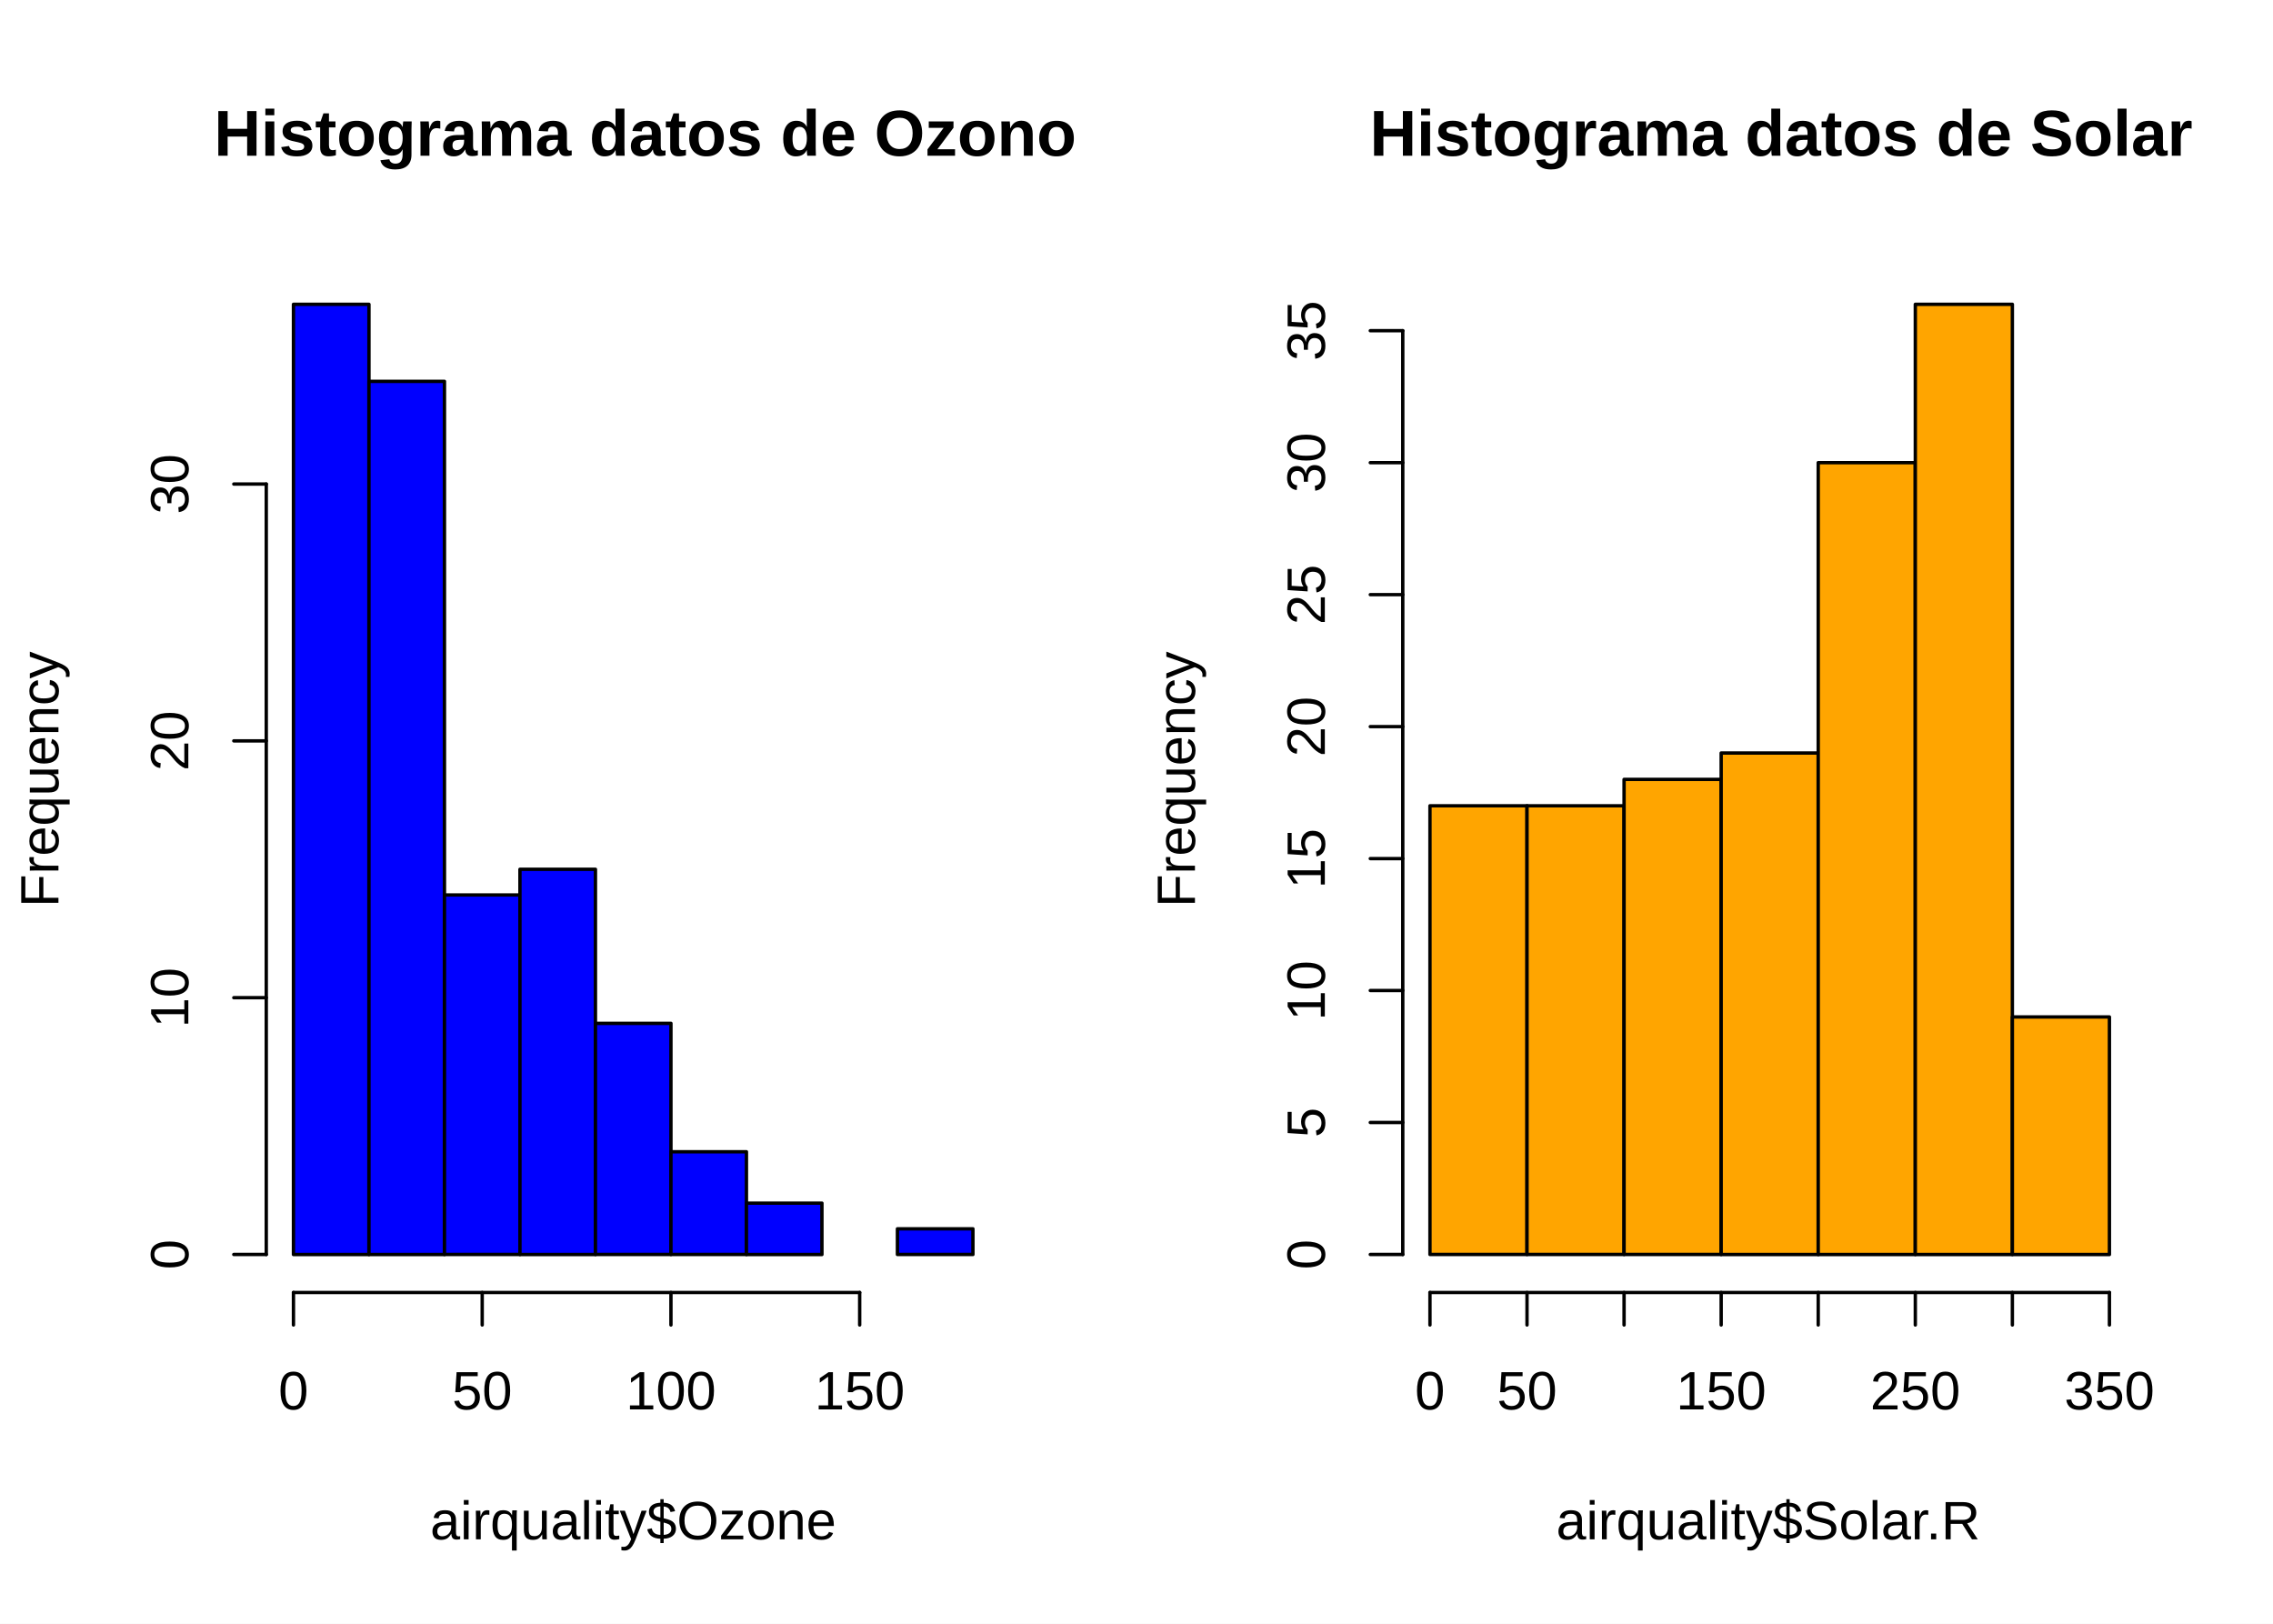
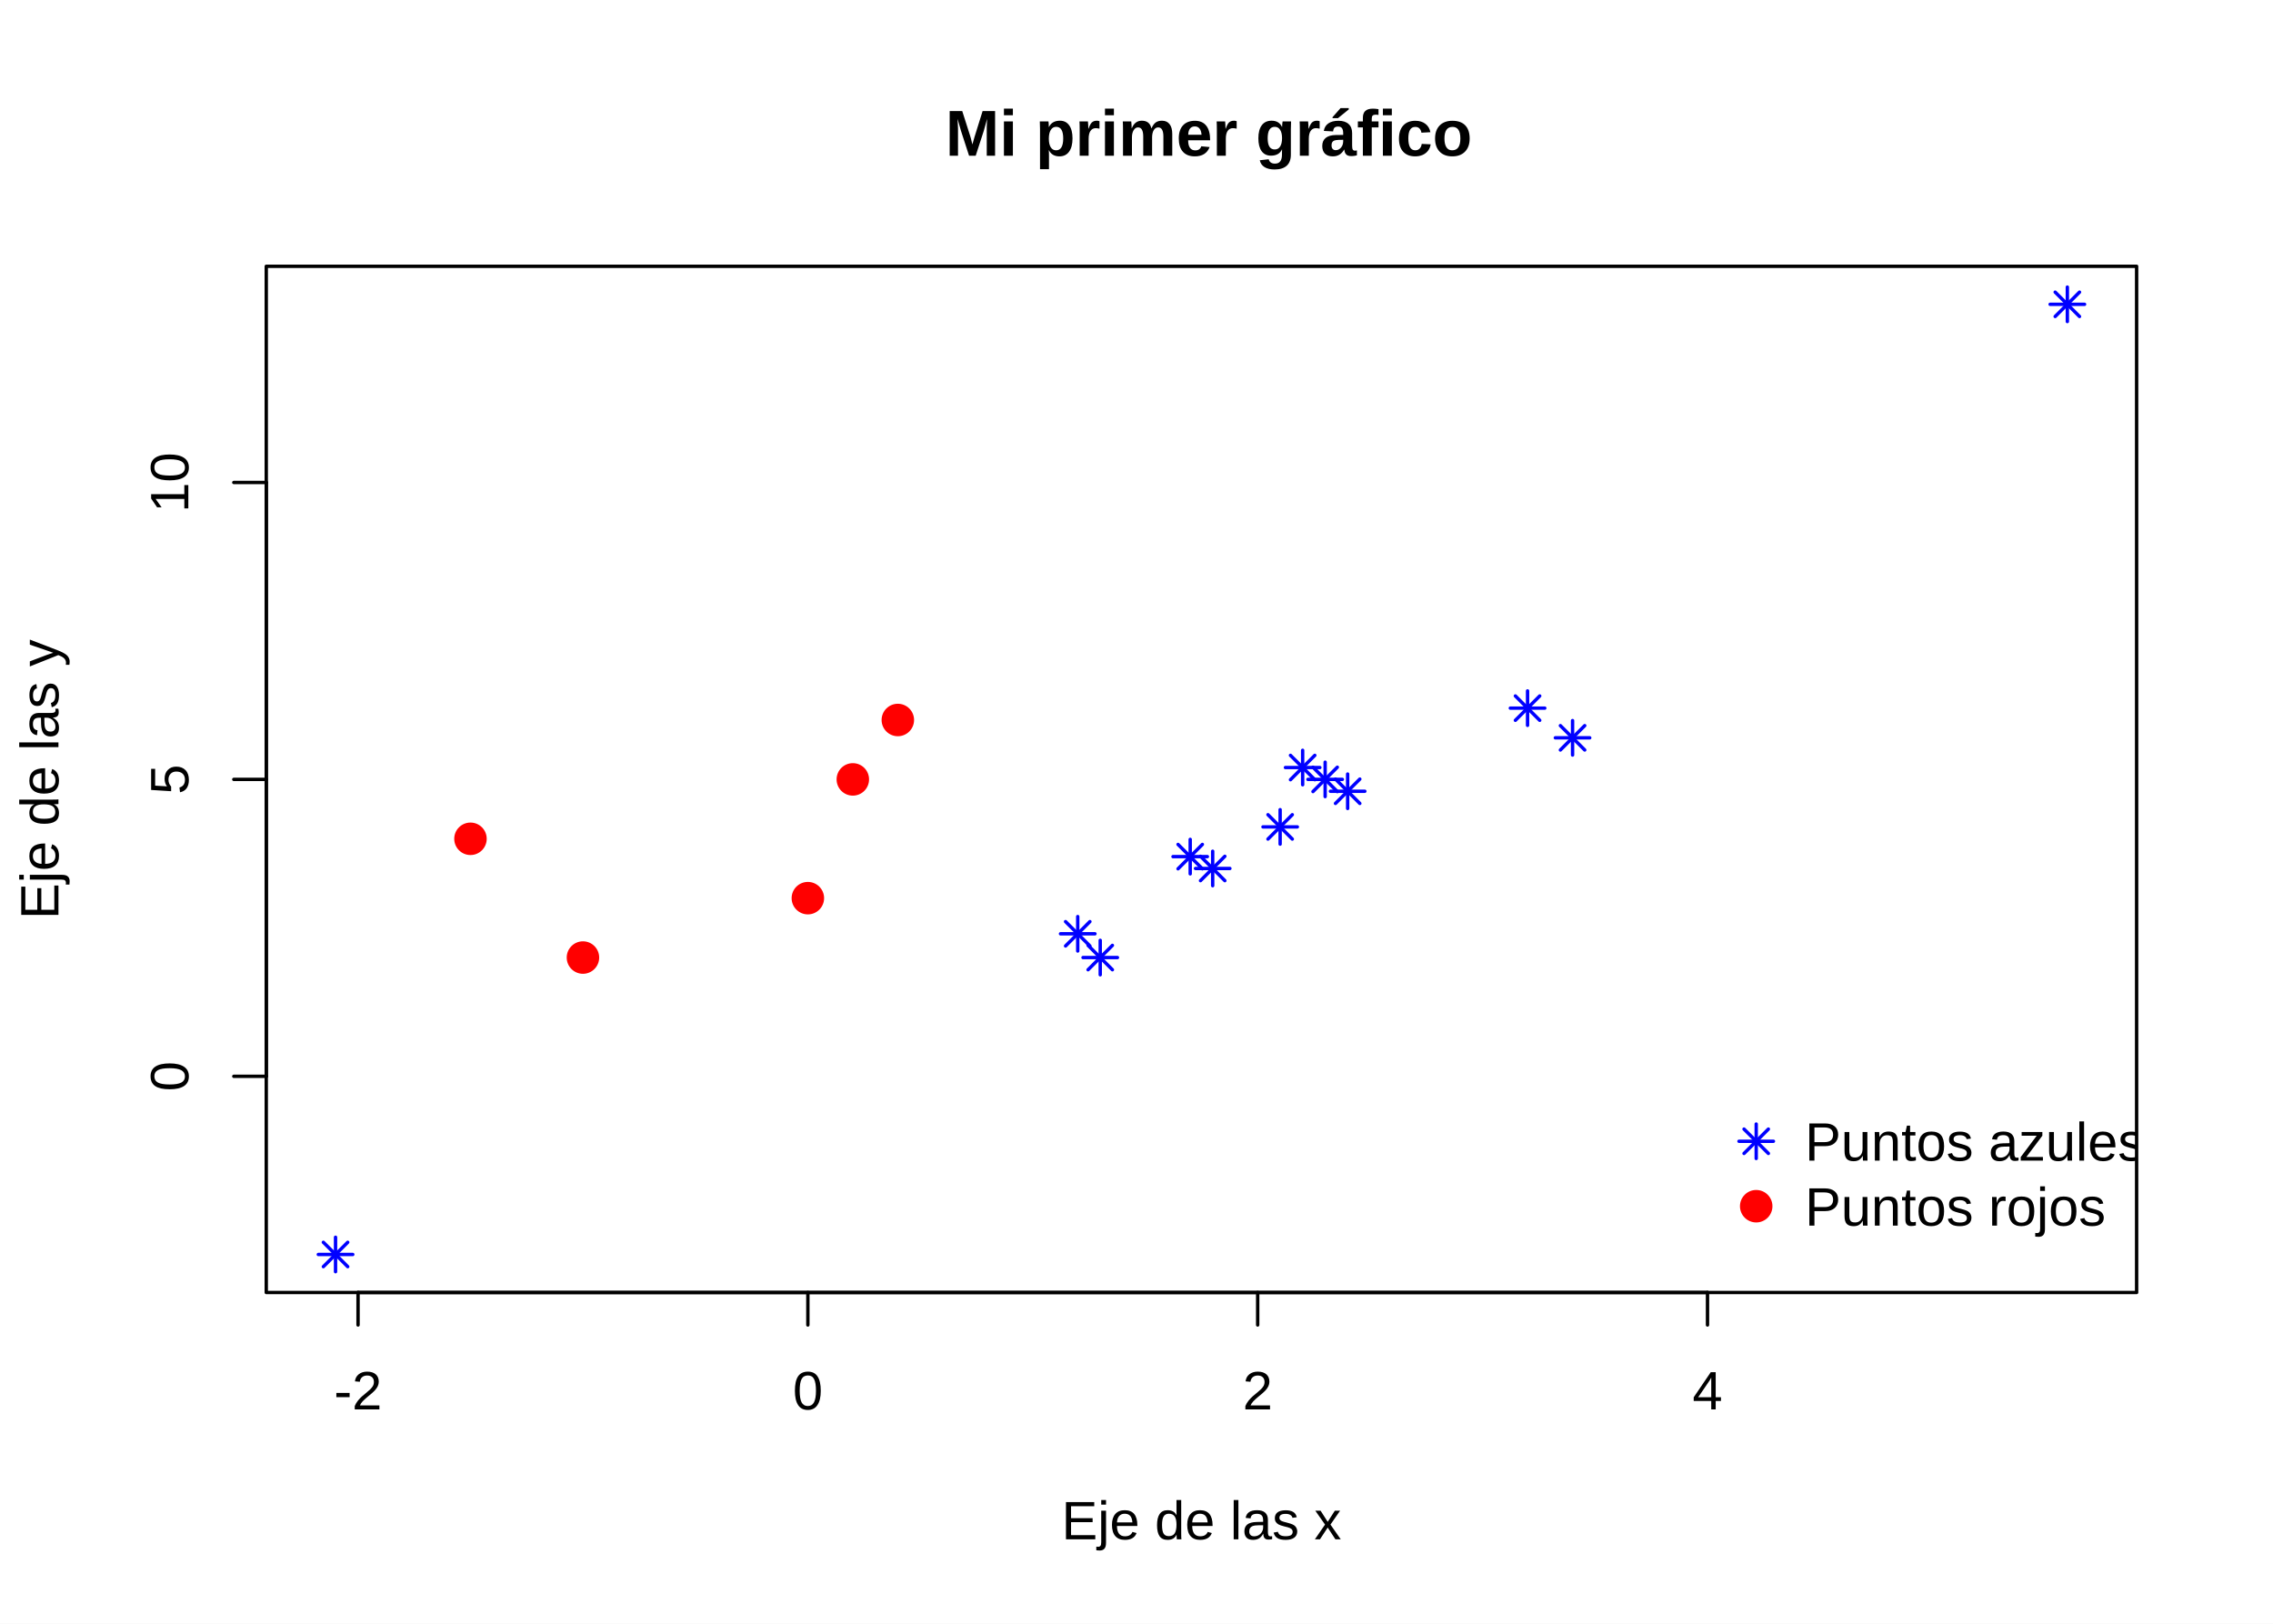
<svg xmlns="http://www.w3.org/2000/svg" viewBox="0 0 504.00 360.00">
  <defs>
    <style type="text/css">
    line, polyline, path, rect, circle {
      fill: none;
      stroke: #000000;
      stroke-linecap: round;
      stroke-linejoin: round;
      stroke-miterlimit: 10.00;
    }
  </style>
  </defs>
  <rect width="100%" height="100%" style="stroke: none; fill: #FFFFFF;" />
  <defs>
-     <clipPath id="cpMHwyNTJ8MzYwfDA=">
-       <rect x="0.00" y="0.00" width="252.00" height="360.00" />
+     <clipPath id="cpNTkuMDR8NDczLjc2fDI4Ni41Nnw1OS4wNA==">
+       <rect x="59.04" y="59.04" width="414.72" height="227.52" />
    </clipPath>
  </defs>
-   <g clip-path="url(#cpMHwyNTJ8MzYwfDA=)">
-     <text x="47.44" y="34.53" style="font-size: 14.40px; font-weight: bold; font-family: Arial;" textLength="185.91px" lengthAdjust="spacingAndGlyphs">Histograma datos de Ozono</text>
-   </g>
-   <g clip-path="url(#cpMHwyNTJ8MzYwfDA=)">
-     <text x="95.37" y="341.28" style="font-size: 12.00px; font-family: Arial;" textLength="90.05px" lengthAdjust="spacingAndGlyphs">airquality$Ozone</text>
-   </g>
-   <g clip-path="url(#cpMHwyNTJ8MzYwfDA=)">
-     <text transform="translate(12.96,201.15) rotate(-90)" style="font-size: 12.00px; font-family: Arial;" textLength="56.70px" lengthAdjust="spacingAndGlyphs">Frequency</text>
-   </g>
+   <line x1="236.27" y1="209.73" x2="241.67" y2="204.33" style="stroke-width: 0.75; stroke: #0000FF;" clip-path="url(#cpNTkuMDR8NDczLjc2fDI4Ni41Nnw1OS4wNA==)" />
+   <line x1="236.27" y1="204.33" x2="241.67" y2="209.73" style="stroke-width: 0.75; stroke: #0000FF;" clip-path="url(#cpNTkuMDR8NDczLjc2fDI4Ni41Nnw1OS4wNA==)" />
+   <line x1="235.15" y1="207.03" x2="242.79" y2="207.03" style="stroke-width: 0.75; stroke: #0000FF;" clip-path="url(#cpNTkuMDR8NDczLjc2fDI4Ni41Nnw1OS4wNA==)" />
+   <line x1="238.97" y1="210.85" x2="238.97" y2="203.21" style="stroke-width: 0.75; stroke: #0000FF;" clip-path="url(#cpNTkuMDR8NDczLjc2fDI4Ni41Nnw1OS4wNA==)" />
+   <line x1="345.99" y1="166.28" x2="351.39" y2="160.88" style="stroke-width: 0.75; stroke: #0000FF;" clip-path="url(#cpNTkuMDR8NDczLjc2fDI4Ni41Nnw1OS4wNA==)" />
+   <line x1="345.99" y1="160.88" x2="351.39" y2="166.28" style="stroke-width: 0.75; stroke: #0000FF;" clip-path="url(#cpNTkuMDR8NDczLjc2fDI4Ni41Nnw1OS4wNA==)" />
+   <line x1="344.87" y1="163.58" x2="352.50" y2="163.58" style="stroke-width: 0.75; stroke: #0000FF;" clip-path="url(#cpNTkuMDR8NDczLjc2fDI4Ni41Nnw1OS4wNA==)" />
+   <line x1="348.69" y1="167.40" x2="348.69" y2="159.76" style="stroke-width: 0.75; stroke: #0000FF;" clip-path="url(#cpNTkuMDR8NDczLjc2fDI4Ni41Nnw1OS4wNA==)" />
+   <line x1="241.26" y1="215.00" x2="246.66" y2="209.60" style="stroke-width: 0.75; stroke: #0000FF;" clip-path="url(#cpNTkuMDR8NDczLjc2fDI4Ni41Nnw1OS4wNA==)" />
+   <line x1="241.26" y1="209.60" x2="246.66" y2="215.00" style="stroke-width: 0.75; stroke: #0000FF;" clip-path="url(#cpNTkuMDR8NDczLjc2fDI4Ni41Nnw1OS4wNA==)" />
+   <line x1="240.14" y1="212.30" x2="247.78" y2="212.30" style="stroke-width: 0.75; stroke: #0000FF;" clip-path="url(#cpNTkuMDR8NDczLjc2fDI4Ni41Nnw1OS4wNA==)" />
+   <line x1="243.96" y1="216.12" x2="243.96" y2="208.48" style="stroke-width: 0.75; stroke: #0000FF;" clip-path="url(#cpNTkuMDR8NDczLjc2fDI4Ni41Nnw1OS4wNA==)" />
+   <line x1="71.70" y1="280.83" x2="77.10" y2="275.43" style="stroke-width: 0.75; stroke: #0000FF;" clip-path="url(#cpNTkuMDR8NDczLjc2fDI4Ni41Nnw1OS4wNA==)" />
+   <line x1="71.70" y1="275.43" x2="77.10" y2="280.83" style="stroke-width: 0.75; stroke: #0000FF;" clip-path="url(#cpNTkuMDR8NDczLjc2fDI4Ni41Nnw1OS4wNA==)" />
+   <line x1="70.58" y1="278.13" x2="78.22" y2="278.13" style="stroke-width: 0.75; stroke: #0000FF;" clip-path="url(#cpNTkuMDR8NDczLjc2fDI4Ni41Nnw1OS4wNA==)" />
+   <line x1="74.40" y1="281.95" x2="74.40" y2="274.31" style="stroke-width: 0.75; stroke: #0000FF;" clip-path="url(#cpNTkuMDR8NDczLjc2fDI4Ni41Nnw1OS4wNA==)" />
+   <line x1="455.70" y1="70.17" x2="461.10" y2="64.77" style="stroke-width: 0.75; stroke: #0000FF;" clip-path="url(#cpNTkuMDR8NDczLjc2fDI4Ni41Nnw1OS4wNA==)" />
+   <line x1="455.70" y1="64.77" x2="461.10" y2="70.17" style="stroke-width: 0.75; stroke: #0000FF;" clip-path="url(#cpNTkuMDR8NDczLjc2fDI4Ni41Nnw1OS4wNA==)" />
+   <line x1="454.58" y1="67.47" x2="462.22" y2="67.47" style="stroke-width: 0.75; stroke: #0000FF;" clip-path="url(#cpNTkuMDR8NDczLjc2fDI4Ni41Nnw1OS4wNA==)" />
+   <line x1="458.40" y1="71.29" x2="458.40" y2="63.65" style="stroke-width: 0.75; stroke: #0000FF;" clip-path="url(#cpNTkuMDR8NDczLjc2fDI4Ni41Nnw1OS4wNA==)" />
+   <line x1="291.13" y1="175.50" x2="296.53" y2="170.10" style="stroke-width: 0.75; stroke: #0000FF;" clip-path="url(#cpNTkuMDR8NDczLjc2fDI4Ni41Nnw1OS4wNA==)" />
+   <line x1="291.13" y1="170.10" x2="296.53" y2="175.50" style="stroke-width: 0.75; stroke: #0000FF;" clip-path="url(#cpNTkuMDR8NDczLjc2fDI4Ni41Nnw1OS4wNA==)" />
+   <line x1="290.01" y1="172.80" x2="297.65" y2="172.80" style="stroke-width: 0.75; stroke: #0000FF;" clip-path="url(#cpNTkuMDR8NDczLjc2fDI4Ni41Nnw1OS4wNA==)" />
+   <line x1="293.83" y1="176.62" x2="293.83" y2="168.98" style="stroke-width: 0.75; stroke: #0000FF;" clip-path="url(#cpNTkuMDR8NDczLjc2fDI4Ni41Nnw1OS4wNA==)" />
+   <line x1="336.01" y1="159.70" x2="341.41" y2="154.30" style="stroke-width: 0.75; stroke: #0000FF;" clip-path="url(#cpNTkuMDR8NDczLjc2fDI4Ni41Nnw1OS4wNA==)" />
+   <line x1="336.01" y1="154.30" x2="341.41" y2="159.70" style="stroke-width: 0.75; stroke: #0000FF;" clip-path="url(#cpNTkuMDR8NDczLjc2fDI4Ni41Nnw1OS4wNA==)" />
+   <line x1="334.89" y1="157.00" x2="342.53" y2="157.00" style="stroke-width: 0.75; stroke: #0000FF;" clip-path="url(#cpNTkuMDR8NDczLjc2fDI4Ni41Nnw1OS4wNA==)" />
+   <line x1="338.71" y1="160.82" x2="338.71" y2="153.18" style="stroke-width: 0.75; stroke: #0000FF;" clip-path="url(#cpNTkuMDR8NDczLjc2fDI4Ni41Nnw1OS4wNA==)" />
+   <line x1="296.12" y1="178.13" x2="301.52" y2="172.73" style="stroke-width: 0.75; stroke: #0000FF;" clip-path="url(#cpNTkuMDR8NDczLjc2fDI4Ni41Nnw1OS4wNA==)" />
+   <line x1="296.12" y1="172.73" x2="301.52" y2="178.13" style="stroke-width: 0.75; stroke: #0000FF;" clip-path="url(#cpNTkuMDR8NDczLjc2fDI4Ni41Nnw1OS4wNA==)" />
+   <line x1="295.00" y1="175.43" x2="302.63" y2="175.43" style="stroke-width: 0.75; stroke: #0000FF;" clip-path="url(#cpNTkuMDR8NDczLjc2fDI4Ni41Nnw1OS4wNA==)" />
+   <line x1="298.82" y1="179.25" x2="298.82" y2="171.61" style="stroke-width: 0.75; stroke: #0000FF;" clip-path="url(#cpNTkuMDR8NDczLjc2fDI4Ni41Nnw1OS4wNA==)" />
+   <line x1="281.15" y1="186.03" x2="286.55" y2="180.63" style="stroke-width: 0.75; stroke: #0000FF;" clip-path="url(#cpNTkuMDR8NDczLjc2fDI4Ni41Nnw1OS4wNA==)" />
+   <line x1="281.15" y1="180.63" x2="286.55" y2="186.03" style="stroke-width: 0.75; stroke: #0000FF;" clip-path="url(#cpNTkuMDR8NDczLjc2fDI4Ni41Nnw1OS4wNA==)" />
+   <line x1="280.04" y1="183.33" x2="287.67" y2="183.33" style="stroke-width: 0.75; stroke: #0000FF;" clip-path="url(#cpNTkuMDR8NDczLjc2fDI4Ni41Nnw1OS4wNA==)" />
+   <line x1="283.85" y1="187.15" x2="283.85" y2="179.51" style="stroke-width: 0.75; stroke: #0000FF;" clip-path="url(#cpNTkuMDR8NDczLjc2fDI4Ni41Nnw1OS4wNA==)" />
+   <line x1="266.19" y1="195.25" x2="271.59" y2="189.85" style="stroke-width: 0.75; stroke: #0000FF;" clip-path="url(#cpNTkuMDR8NDczLjc2fDI4Ni41Nnw1OS4wNA==)" />
+   <line x1="266.19" y1="189.85" x2="271.59" y2="195.25" style="stroke-width: 0.75; stroke: #0000FF;" clip-path="url(#cpNTkuMDR8NDczLjc2fDI4Ni41Nnw1OS4wNA==)" />
+   <line x1="265.08" y1="192.55" x2="272.71" y2="192.55" style="stroke-width: 0.75; stroke: #0000FF;" clip-path="url(#cpNTkuMDR8NDczLjc2fDI4Ni41Nnw1OS4wNA==)" />
+   <line x1="268.89" y1="196.37" x2="268.89" y2="188.73" style="stroke-width: 0.75; stroke: #0000FF;" clip-path="url(#cpNTkuMDR8NDczLjc2fDI4Ni41Nnw1OS4wNA==)" />
+   <line x1="261.21" y1="192.62" x2="266.61" y2="187.22" style="stroke-width: 0.75; stroke: #0000FF;" clip-path="url(#cpNTkuMDR8NDczLjc2fDI4Ni41Nnw1OS4wNA==)" />
+   <line x1="261.21" y1="187.22" x2="266.61" y2="192.62" style="stroke-width: 0.75; stroke: #0000FF;" clip-path="url(#cpNTkuMDR8NDczLjc2fDI4Ni41Nnw1OS4wNA==)" />
+   <line x1="260.09" y1="189.92" x2="267.72" y2="189.92" style="stroke-width: 0.75; stroke: #0000FF;" clip-path="url(#cpNTkuMDR8NDczLjc2fDI4Ni41Nnw1OS4wNA==)" />
+   <line x1="263.91" y1="193.74" x2="263.91" y2="186.10" style="stroke-width: 0.75; stroke: #0000FF;" clip-path="url(#cpNTkuMDR8NDczLjc2fDI4Ni41Nnw1OS4wNA==)" />
+   <line x1="286.14" y1="172.87" x2="291.54" y2="167.47" style="stroke-width: 0.75; stroke: #0000FF;" clip-path="url(#cpNTkuMDR8NDczLjc2fDI4Ni41Nnw1OS4wNA==)" />
+   <line x1="286.14" y1="167.47" x2="291.54" y2="172.87" style="stroke-width: 0.75; stroke: #0000FF;" clip-path="url(#cpNTkuMDR8NDczLjc2fDI4Ni41Nnw1OS4wNA==)" />
+   <line x1="285.02" y1="170.17" x2="292.66" y2="170.17" style="stroke-width: 0.75; stroke: #0000FF;" clip-path="url(#cpNTkuMDR8NDczLjc2fDI4Ni41Nnw1OS4wNA==)" />
+   <line x1="288.84" y1="173.99" x2="288.84" y2="166.35" style="stroke-width: 0.75; stroke: #0000FF;" clip-path="url(#cpNTkuMDR8NDczLjc2fDI4Ni41Nnw1OS4wNA==)" />
  <defs>
    <clipPath id="cpMHw1MDR8MzYwfDA=">
      <rect x="0.00" y="0.00" width="504.00" height="360.00" />
    </clipPath>
  </defs>
-   <line x1="65.07" y1="286.56" x2="190.62" y2="286.56" style="stroke-width: 0.75;" clip-path="url(#cpMHw1MDR8MzYwfDA=)" />
-   <line x1="65.07" y1="286.56" x2="65.07" y2="293.76" style="stroke-width: 0.75;" clip-path="url(#cpMHw1MDR8MzYwfDA=)" />
-   <line x1="106.92" y1="286.56" x2="106.92" y2="293.76" style="stroke-width: 0.75;" clip-path="url(#cpMHw1MDR8MzYwfDA=)" />
-   <line x1="148.77" y1="286.56" x2="148.77" y2="293.76" style="stroke-width: 0.75;" clip-path="url(#cpMHw1MDR8MzYwfDA=)" />
-   <line x1="190.62" y1="286.56" x2="190.62" y2="293.76" style="stroke-width: 0.75;" clip-path="url(#cpMHw1MDR8MzYwfDA=)" />
+   <line x1="79.39" y1="286.56" x2="378.61" y2="286.56" style="stroke-width: 0.75;" clip-path="url(#cpMHw1MDR8MzYwfDA=)" />
+   <line x1="79.39" y1="286.56" x2="79.39" y2="293.76" style="stroke-width: 0.75;" clip-path="url(#cpMHw1MDR8MzYwfDA=)" />
+   <line x1="179.13" y1="286.56" x2="179.13" y2="293.76" style="stroke-width: 0.75;" clip-path="url(#cpMHw1MDR8MzYwfDA=)" />
+   <line x1="278.87" y1="286.56" x2="278.87" y2="293.76" style="stroke-width: 0.75;" clip-path="url(#cpMHw1MDR8MzYwfDA=)" />
+   <line x1="378.61" y1="286.56" x2="378.61" y2="293.76" style="stroke-width: 0.75;" clip-path="url(#cpMHw1MDR8MzYwfDA=)" />
  <g clip-path="url(#cpMHw1MDR8MzYwfDA=)">
-     <text x="61.73" y="312.48" style="font-size: 12.00px; font-family: Arial;" textLength="6.67px" lengthAdjust="spacingAndGlyphs">0</text>
+     <text x="74.05" y="312.48" style="font-size: 12.00px; font-family: Arial;" textLength="10.67px" lengthAdjust="spacingAndGlyphs">-2</text>
  </g>
  <g clip-path="url(#cpMHw1MDR8MzYwfDA=)">
-     <text x="100.24" y="312.48" style="font-size: 12.00px; font-family: Arial;" textLength="13.35px" lengthAdjust="spacingAndGlyphs">50</text>
+     <text x="175.79" y="312.48" style="font-size: 12.00px; font-family: Arial;" textLength="6.67px" lengthAdjust="spacingAndGlyphs">0</text>
  </g>
  <g clip-path="url(#cpMHw1MDR8MzYwfDA=)">
-     <text x="138.76" y="312.48" style="font-size: 12.00px; font-family: Arial;" textLength="20.02px" lengthAdjust="spacingAndGlyphs">100</text>
+     <text x="275.53" y="312.48" style="font-size: 12.00px; font-family: Arial;" textLength="6.67px" lengthAdjust="spacingAndGlyphs">2</text>
  </g>
  <g clip-path="url(#cpMHw1MDR8MzYwfDA=)">
-     <text x="180.61" y="312.48" style="font-size: 12.00px; font-family: Arial;" textLength="20.02px" lengthAdjust="spacingAndGlyphs">150</text>
+     <text x="375.27" y="312.48" style="font-size: 12.00px; font-family: Arial;" textLength="6.67px" lengthAdjust="spacingAndGlyphs">4</text>
  </g>
-   <line x1="59.04" y1="278.13" x2="59.04" y2="107.32" style="stroke-width: 0.75;" clip-path="url(#cpMHw1MDR8MzYwfDA=)" />
-   <line x1="59.04" y1="278.13" x2="51.84" y2="278.13" style="stroke-width: 0.75;" clip-path="url(#cpMHw1MDR8MzYwfDA=)" />
-   <line x1="59.04" y1="221.20" x2="51.84" y2="221.20" style="stroke-width: 0.75;" clip-path="url(#cpMHw1MDR8MzYwfDA=)" />
-   <line x1="59.04" y1="164.26" x2="51.84" y2="164.26" style="stroke-width: 0.75;" clip-path="url(#cpMHw1MDR8MzYwfDA=)" />
-   <line x1="59.04" y1="107.32" x2="51.84" y2="107.32" style="stroke-width: 0.75;" clip-path="url(#cpMHw1MDR8MzYwfDA=)" />
+   <line x1="59.04" y1="238.63" x2="59.04" y2="106.97" style="stroke-width: 0.75;" clip-path="url(#cpMHw1MDR8MzYwfDA=)" />
+   <line x1="59.04" y1="238.63" x2="51.84" y2="238.63" style="stroke-width: 0.75;" clip-path="url(#cpMHw1MDR8MzYwfDA=)" />
+   <line x1="59.04" y1="172.80" x2="51.84" y2="172.80" style="stroke-width: 0.75;" clip-path="url(#cpMHw1MDR8MzYwfDA=)" />
+   <line x1="59.04" y1="106.97" x2="51.84" y2="106.97" style="stroke-width: 0.75;" clip-path="url(#cpMHw1MDR8MzYwfDA=)" />
  <g clip-path="url(#cpMHw1MDR8MzYwfDA=)">
-     <text transform="translate(41.76,281.47) rotate(-90)" style="font-size: 12.00px; font-family: Arial;" textLength="6.67px" lengthAdjust="spacingAndGlyphs">0</text>
+     <text transform="translate(41.76,241.97) rotate(-90)" style="font-size: 12.00px; font-family: Arial;" textLength="6.67px" lengthAdjust="spacingAndGlyphs">0</text>
  </g>
  <g clip-path="url(#cpMHw1MDR8MzYwfDA=)">
-     <text transform="translate(41.76,227.87) rotate(-90)" style="font-size: 12.00px; font-family: Arial;" textLength="13.35px" lengthAdjust="spacingAndGlyphs">10</text>
+     <text transform="translate(41.76,176.14) rotate(-90)" style="font-size: 12.00px; font-family: Arial;" textLength="6.67px" lengthAdjust="spacingAndGlyphs">5</text>
  </g>
  <g clip-path="url(#cpMHw1MDR8MzYwfDA=)">
-     <text transform="translate(41.76,170.93) rotate(-90)" style="font-size: 12.00px; font-family: Arial;" textLength="13.35px" lengthAdjust="spacingAndGlyphs">20</text>
+     <text transform="translate(41.76,113.64) rotate(-90)" style="font-size: 12.00px; font-family: Arial;" textLength="13.35px" lengthAdjust="spacingAndGlyphs">10</text>
+   </g>
+   <polyline points="59.04,286.56 473.76,286.56 473.76,59.04 59.04,59.04 59.04,286.56 " style="stroke-width: 0.75;" clip-path="url(#cpMHw1MDR8MzYwfDA=)" />
+   <g clip-path="url(#cpMHw1MDR8MzYwfDA=)">
+     <text x="209.61" y="34.53" style="font-size: 14.40px; font-weight: bold; font-family: Arial;" textLength="113.58px" lengthAdjust="spacingAndGlyphs">Mi primer gráfico</text>
  </g>
  <g clip-path="url(#cpMHw1MDR8MzYwfDA=)">
-     <text transform="translate(41.76,114.00) rotate(-90)" style="font-size: 12.00px; font-family: Arial;" textLength="13.35px" lengthAdjust="spacingAndGlyphs">30</text>
+     <text x="235.38" y="341.28" style="font-size: 12.00px; font-family: Arial;" textLength="62.03px" lengthAdjust="spacingAndGlyphs">Eje de las x</text>
+   </g>
+   <g clip-path="url(#cpMHw1MDR8MzYwfDA=)">
+     <text transform="translate(12.96,203.82) rotate(-90)" style="font-size: 12.00px; font-family: Arial;" textLength="62.03px" lengthAdjust="spacingAndGlyphs">Eje de las y</text>
  </g>
  <defs>
-     <clipPath id="cpNTkuMDR8MjIxLjc2fDI4Ni41Nnw1OS4wNA==">
-       <rect x="59.04" y="59.04" width="162.72" height="227.52" />
+     <clipPath id="cpNTkuMDR8NDczLjc2fDI4Ni41Nnw1OS4wNA==">
+       <rect x="59.04" y="59.04" width="414.72" height="227.52" />
    </clipPath>
  </defs>
-   <rect x="65.07" y="67.47" width="16.74" height="210.67" style="stroke-width: 0.75; fill: #0000FF;" clip-path="url(#cpNTkuMDR8MjIxLjc2fDI4Ni41Nnw1OS4wNA==)" />
-   <rect x="81.81" y="84.55" width="16.74" height="193.59" style="stroke-width: 0.75; fill: #0000FF;" clip-path="url(#cpNTkuMDR8MjIxLjc2fDI4Ni41Nnw1OS4wNA==)" />
-   <rect x="98.55" y="198.42" width="16.74" height="79.71" style="stroke-width: 0.75; fill: #0000FF;" clip-path="url(#cpNTkuMDR8MjIxLjc2fDI4Ni41Nnw1OS4wNA==)" />
-   <rect x="115.29" y="192.73" width="16.74" height="85.41" style="stroke-width: 0.75; fill: #0000FF;" clip-path="url(#cpNTkuMDR8MjIxLjc2fDI4Ni41Nnw1OS4wNA==)" />
-   <rect x="132.03" y="226.89" width="16.74" height="51.24" style="stroke-width: 0.75; fill: #0000FF;" clip-path="url(#cpNTkuMDR8MjIxLjc2fDI4Ni41Nnw1OS4wNA==)" />
-   <rect x="148.77" y="255.36" width="16.74" height="22.77" style="stroke-width: 0.75; fill: #0000FF;" clip-path="url(#cpNTkuMDR8MjIxLjc2fDI4Ni41Nnw1OS4wNA==)" />
-   <rect x="165.51" y="266.75" width="16.74" height="11.39" style="stroke-width: 0.75; fill: #0000FF;" clip-path="url(#cpNTkuMDR8MjIxLjc2fDI4Ni41Nnw1OS4wNA==)" />
-   <rect x="182.25" y="278.13" width="16.74" height="0.00" style="stroke-width: 0.75; fill: #0000FF;" clip-path="url(#cpNTkuMDR8MjIxLjc2fDI4Ni41Nnw1OS4wNA==)" />
-   <rect x="198.99" y="272.44" width="16.74" height="5.69" style="stroke-width: 0.75; fill: #0000FF;" clip-path="url(#cpNTkuMDR8MjIxLjc2fDI4Ni41Nnw1OS4wNA==)" />
-   <defs>
-     <clipPath id="cpMzExLjA0fDQ3My43NnwyODYuNTZ8NTkuMDQ=">
-       <rect x="311.04" y="59.04" width="162.72" height="227.52" />
-     </clipPath>
-   </defs>
-   <defs>
-     <clipPath id="cpMjUyfDUwNHwzNjB8MA==">
-       <rect x="252.00" y="0.00" width="252.00" height="360.00" />
-     </clipPath>
-   </defs>
-   <g clip-path="url(#cpMjUyfDUwNHwzNjB8MA==)">
-     <text x="303.71" y="34.53" style="font-size: 14.40px; font-weight: bold; font-family: Arial;" textLength="177.38px" lengthAdjust="spacingAndGlyphs">Histograma datos de Solar</text>
+   <circle cx="129.26" cy="212.30" r="2.70pt" style="stroke-width: 0.75; stroke: none; fill: #FF0000;" clip-path="url(#cpNTkuMDR8NDczLjc2fDI4Ni41Nnw1OS4wNA==)" />
+   <circle cx="179.13" cy="199.13" r="2.70pt" style="stroke-width: 0.75; stroke: none; fill: #FF0000;" clip-path="url(#cpNTkuMDR8NDczLjc2fDI4Ni41Nnw1OS4wNA==)" />
+   <circle cx="104.32" cy="185.97" r="2.70pt" style="stroke-width: 0.75; stroke: none; fill: #FF0000;" clip-path="url(#cpNTkuMDR8NDczLjc2fDI4Ni41Nnw1OS4wNA==)" />
+   <circle cx="189.10" cy="172.80" r="2.70pt" style="stroke-width: 0.75; stroke: none; fill: #FF0000;" clip-path="url(#cpNTkuMDR8NDczLjc2fDI4Ni41Nnw1OS4wNA==)" />
+   <circle cx="199.08" cy="159.63" r="2.70pt" style="stroke-width: 0.75; stroke: none; fill: #FF0000;" clip-path="url(#cpNTkuMDR8NDczLjc2fDI4Ni41Nnw1OS4wNA==)" />
+   <line x1="386.71" y1="255.73" x2="392.11" y2="250.33" style="stroke-width: 0.75; stroke: #0000FF;" clip-path="url(#cpNTkuMDR8NDczLjc2fDI4Ni41Nnw1OS4wNA==)" />
+   <line x1="386.71" y1="250.33" x2="392.11" y2="255.73" style="stroke-width: 0.75; stroke: #0000FF;" clip-path="url(#cpNTkuMDR8NDczLjc2fDI4Ni41Nnw1OS4wNA==)" />
+   <line x1="385.59" y1="253.03" x2="393.23" y2="253.03" style="stroke-width: 0.75; stroke: #0000FF;" clip-path="url(#cpNTkuMDR8NDczLjc2fDI4Ni41Nnw1OS4wNA==)" />
+   <line x1="389.41" y1="256.85" x2="389.41" y2="249.21" style="stroke-width: 0.75; stroke: #0000FF;" clip-path="url(#cpNTkuMDR8NDczLjc2fDI4Ni41Nnw1OS4wNA==)" />
+   <circle cx="389.41" cy="267.43" r="2.70pt" style="stroke-width: 0.75; stroke: none; fill: #FF0000;" clip-path="url(#cpNTkuMDR8NDczLjc2fDI4Ni41Nnw1OS4wNA==)" />
+   <g clip-path="url(#cpNTkuMDR8NDczLjc2fDI4Ni41Nnw1OS4wNA==)">
+     <text x="400.21" y="257.33" style="font-size: 12.00px; font-family: Arial;" textLength="75.38px" lengthAdjust="spacingAndGlyphs">Puntos azules</text>
  </g>
-   <g clip-path="url(#cpMjUyfDUwNHwzNjB8MA==)">
-     <text x="345.04" y="341.28" style="font-size: 12.00px; font-family: Arial;" textLength="94.71px" lengthAdjust="spacingAndGlyphs">airquality$Solar.R</text>
+   <g clip-path="url(#cpNTkuMDR8NDczLjc2fDI4Ni41Nnw1OS4wNA==)">
+     <text x="400.21" y="271.73" style="font-size: 12.00px; font-family: Arial;" textLength="66.70px" lengthAdjust="spacingAndGlyphs">Puntos rojos</text>
  </g>
-   <g clip-path="url(#cpMjUyfDUwNHwzNjB8MA==)">
-     <text transform="translate(264.96,201.15) rotate(-90)" style="font-size: 12.00px; font-family: Arial;" textLength="56.70px" lengthAdjust="spacingAndGlyphs">Frequency</text>
-   </g>
-   <defs>
-     <clipPath id="cpMHw1MDR8MzYwfDA=">
-       <rect x="0.00" y="0.00" width="504.00" height="360.00" />
-     </clipPath>
-   </defs>
-   <line x1="317.07" y1="286.56" x2="467.73" y2="286.56" style="stroke-width: 0.75;" clip-path="url(#cpMHw1MDR8MzYwfDA=)" />
-   <line x1="317.07" y1="286.56" x2="317.07" y2="293.76" style="stroke-width: 0.75;" clip-path="url(#cpMHw1MDR8MzYwfDA=)" />
-   <line x1="338.59" y1="286.56" x2="338.59" y2="293.76" style="stroke-width: 0.75;" clip-path="url(#cpMHw1MDR8MzYwfDA=)" />
-   <line x1="360.11" y1="286.56" x2="360.11" y2="293.76" style="stroke-width: 0.75;" clip-path="url(#cpMHw1MDR8MzYwfDA=)" />
-   <line x1="381.64" y1="286.56" x2="381.64" y2="293.76" style="stroke-width: 0.75;" clip-path="url(#cpMHw1MDR8MzYwfDA=)" />
-   <line x1="403.16" y1="286.56" x2="403.16" y2="293.76" style="stroke-width: 0.75;" clip-path="url(#cpMHw1MDR8MzYwfDA=)" />
-   <line x1="424.69" y1="286.56" x2="424.69" y2="293.76" style="stroke-width: 0.75;" clip-path="url(#cpMHw1MDR8MzYwfDA=)" />
-   <line x1="446.21" y1="286.56" x2="446.21" y2="293.76" style="stroke-width: 0.75;" clip-path="url(#cpMHw1MDR8MzYwfDA=)" />
-   <line x1="467.73" y1="286.56" x2="467.73" y2="293.76" style="stroke-width: 0.75;" clip-path="url(#cpMHw1MDR8MzYwfDA=)" />
-   <g clip-path="url(#cpMHw1MDR8MzYwfDA=)">
-     <text x="313.73" y="312.48" style="font-size: 12.00px; font-family: Arial;" textLength="6.67px" lengthAdjust="spacingAndGlyphs">0</text>
-   </g>
-   <g clip-path="url(#cpMHw1MDR8MzYwfDA=)">
-     <text x="331.92" y="312.48" style="font-size: 12.00px; font-family: Arial;" textLength="13.35px" lengthAdjust="spacingAndGlyphs">50</text>
-   </g>
-   <g clip-path="url(#cpMHw1MDR8MzYwfDA=)">
-     <text x="371.63" y="312.48" style="font-size: 12.00px; font-family: Arial;" textLength="20.02px" lengthAdjust="spacingAndGlyphs">150</text>
-   </g>
-   <g clip-path="url(#cpMHw1MDR8MzYwfDA=)">
-     <text x="414.67" y="312.48" style="font-size: 12.00px; font-family: Arial;" textLength="20.02px" lengthAdjust="spacingAndGlyphs">250</text>
-   </g>
-   <g clip-path="url(#cpMHw1MDR8MzYwfDA=)">
-     <text x="457.72" y="312.48" style="font-size: 12.00px; font-family: Arial;" textLength="20.02px" lengthAdjust="spacingAndGlyphs">350</text>
-   </g>
-   <line x1="311.04" y1="278.13" x2="311.04" y2="73.32" style="stroke-width: 0.75;" clip-path="url(#cpMHw1MDR8MzYwfDA=)" />
-   <line x1="311.04" y1="278.13" x2="303.84" y2="278.13" style="stroke-width: 0.75;" clip-path="url(#cpMHw1MDR8MzYwfDA=)" />
-   <line x1="311.04" y1="248.87" x2="303.84" y2="248.87" style="stroke-width: 0.75;" clip-path="url(#cpMHw1MDR8MzYwfDA=)" />
-   <line x1="311.04" y1="219.61" x2="303.84" y2="219.61" style="stroke-width: 0.75;" clip-path="url(#cpMHw1MDR8MzYwfDA=)" />
-   <line x1="311.04" y1="190.36" x2="303.84" y2="190.36" style="stroke-width: 0.75;" clip-path="url(#cpMHw1MDR8MzYwfDA=)" />
-   <line x1="311.04" y1="161.10" x2="303.84" y2="161.10" style="stroke-width: 0.75;" clip-path="url(#cpMHw1MDR8MzYwfDA=)" />
-   <line x1="311.04" y1="131.84" x2="303.84" y2="131.84" style="stroke-width: 0.75;" clip-path="url(#cpMHw1MDR8MzYwfDA=)" />
-   <line x1="311.04" y1="102.58" x2="303.84" y2="102.58" style="stroke-width: 0.75;" clip-path="url(#cpMHw1MDR8MzYwfDA=)" />
-   <line x1="311.04" y1="73.32" x2="303.84" y2="73.32" style="stroke-width: 0.75;" clip-path="url(#cpMHw1MDR8MzYwfDA=)" />
-   <g clip-path="url(#cpMHw1MDR8MzYwfDA=)">
-     <text transform="translate(293.76,281.47) rotate(-90)" style="font-size: 12.00px; font-family: Arial;" textLength="6.67px" lengthAdjust="spacingAndGlyphs">0</text>
-   </g>
-   <g clip-path="url(#cpMHw1MDR8MzYwfDA=)">
-     <text transform="translate(293.76,252.21) rotate(-90)" style="font-size: 12.00px; font-family: Arial;" textLength="6.67px" lengthAdjust="spacingAndGlyphs">5</text>
-   </g>
-   <g clip-path="url(#cpMHw1MDR8MzYwfDA=)">
-     <text transform="translate(293.76,226.29) rotate(-90)" style="font-size: 12.00px; font-family: Arial;" textLength="13.35px" lengthAdjust="spacingAndGlyphs">10</text>
-   </g>
-   <g clip-path="url(#cpMHw1MDR8MzYwfDA=)">
-     <text transform="translate(293.76,197.03) rotate(-90)" style="font-size: 12.00px; font-family: Arial;" textLength="13.35px" lengthAdjust="spacingAndGlyphs">15</text>
-   </g>
-   <g clip-path="url(#cpMHw1MDR8MzYwfDA=)">
-     <text transform="translate(293.76,167.77) rotate(-90)" style="font-size: 12.00px; font-family: Arial;" textLength="13.35px" lengthAdjust="spacingAndGlyphs">20</text>
-   </g>
-   <g clip-path="url(#cpMHw1MDR8MzYwfDA=)">
-     <text transform="translate(293.76,138.51) rotate(-90)" style="font-size: 12.00px; font-family: Arial;" textLength="13.35px" lengthAdjust="spacingAndGlyphs">25</text>
-   </g>
-   <g clip-path="url(#cpMHw1MDR8MzYwfDA=)">
-     <text transform="translate(293.76,109.25) rotate(-90)" style="font-size: 12.00px; font-family: Arial;" textLength="13.35px" lengthAdjust="spacingAndGlyphs">30</text>
-   </g>
-   <g clip-path="url(#cpMHw1MDR8MzYwfDA=)">
-     <text transform="translate(293.76,79.99) rotate(-90)" style="font-size: 12.00px; font-family: Arial;" textLength="13.35px" lengthAdjust="spacingAndGlyphs">35</text>
-   </g>
-   <defs>
-     <clipPath id="cpMzExLjA0fDQ3My43NnwyODYuNTZ8NTkuMDQ=">
-       <rect x="311.04" y="59.04" width="162.72" height="227.52" />
-     </clipPath>
-   </defs>
-   <rect x="317.07" y="178.65" width="21.52" height="99.48" style="stroke-width: 0.75; fill: #FFA500;" clip-path="url(#cpMzExLjA0fDQ3My43NnwyODYuNTZ8NTkuMDQ=)" />
-   <rect x="338.59" y="178.65" width="21.52" height="99.48" style="stroke-width: 0.75; fill: #FFA500;" clip-path="url(#cpMzExLjA0fDQ3My43NnwyODYuNTZ8NTkuMDQ=)" />
-   <rect x="360.11" y="172.80" width="21.52" height="105.33" style="stroke-width: 0.75; fill: #FFA500;" clip-path="url(#cpMzExLjA0fDQ3My43NnwyODYuNTZ8NTkuMDQ=)" />
-   <rect x="381.64" y="166.95" width="21.52" height="111.19" style="stroke-width: 0.75; fill: #FFA500;" clip-path="url(#cpMzExLjA0fDQ3My43NnwyODYuNTZ8NTkuMDQ=)" />
-   <rect x="403.16" y="102.58" width="21.52" height="175.56" style="stroke-width: 0.75; fill: #FFA500;" clip-path="url(#cpMzExLjA0fDQ3My43NnwyODYuNTZ8NTkuMDQ=)" />
-   <rect x="424.69" y="67.47" width="21.52" height="210.67" style="stroke-width: 0.75; fill: #FFA500;" clip-path="url(#cpMzExLjA0fDQ3My43NnwyODYuNTZ8NTkuMDQ=)" />
-   <rect x="446.21" y="225.47" width="21.52" height="52.67" style="stroke-width: 0.75; fill: #FFA500;" clip-path="url(#cpMzExLjA0fDQ3My43NnwyODYuNTZ8NTkuMDQ=)" />
</svg>
